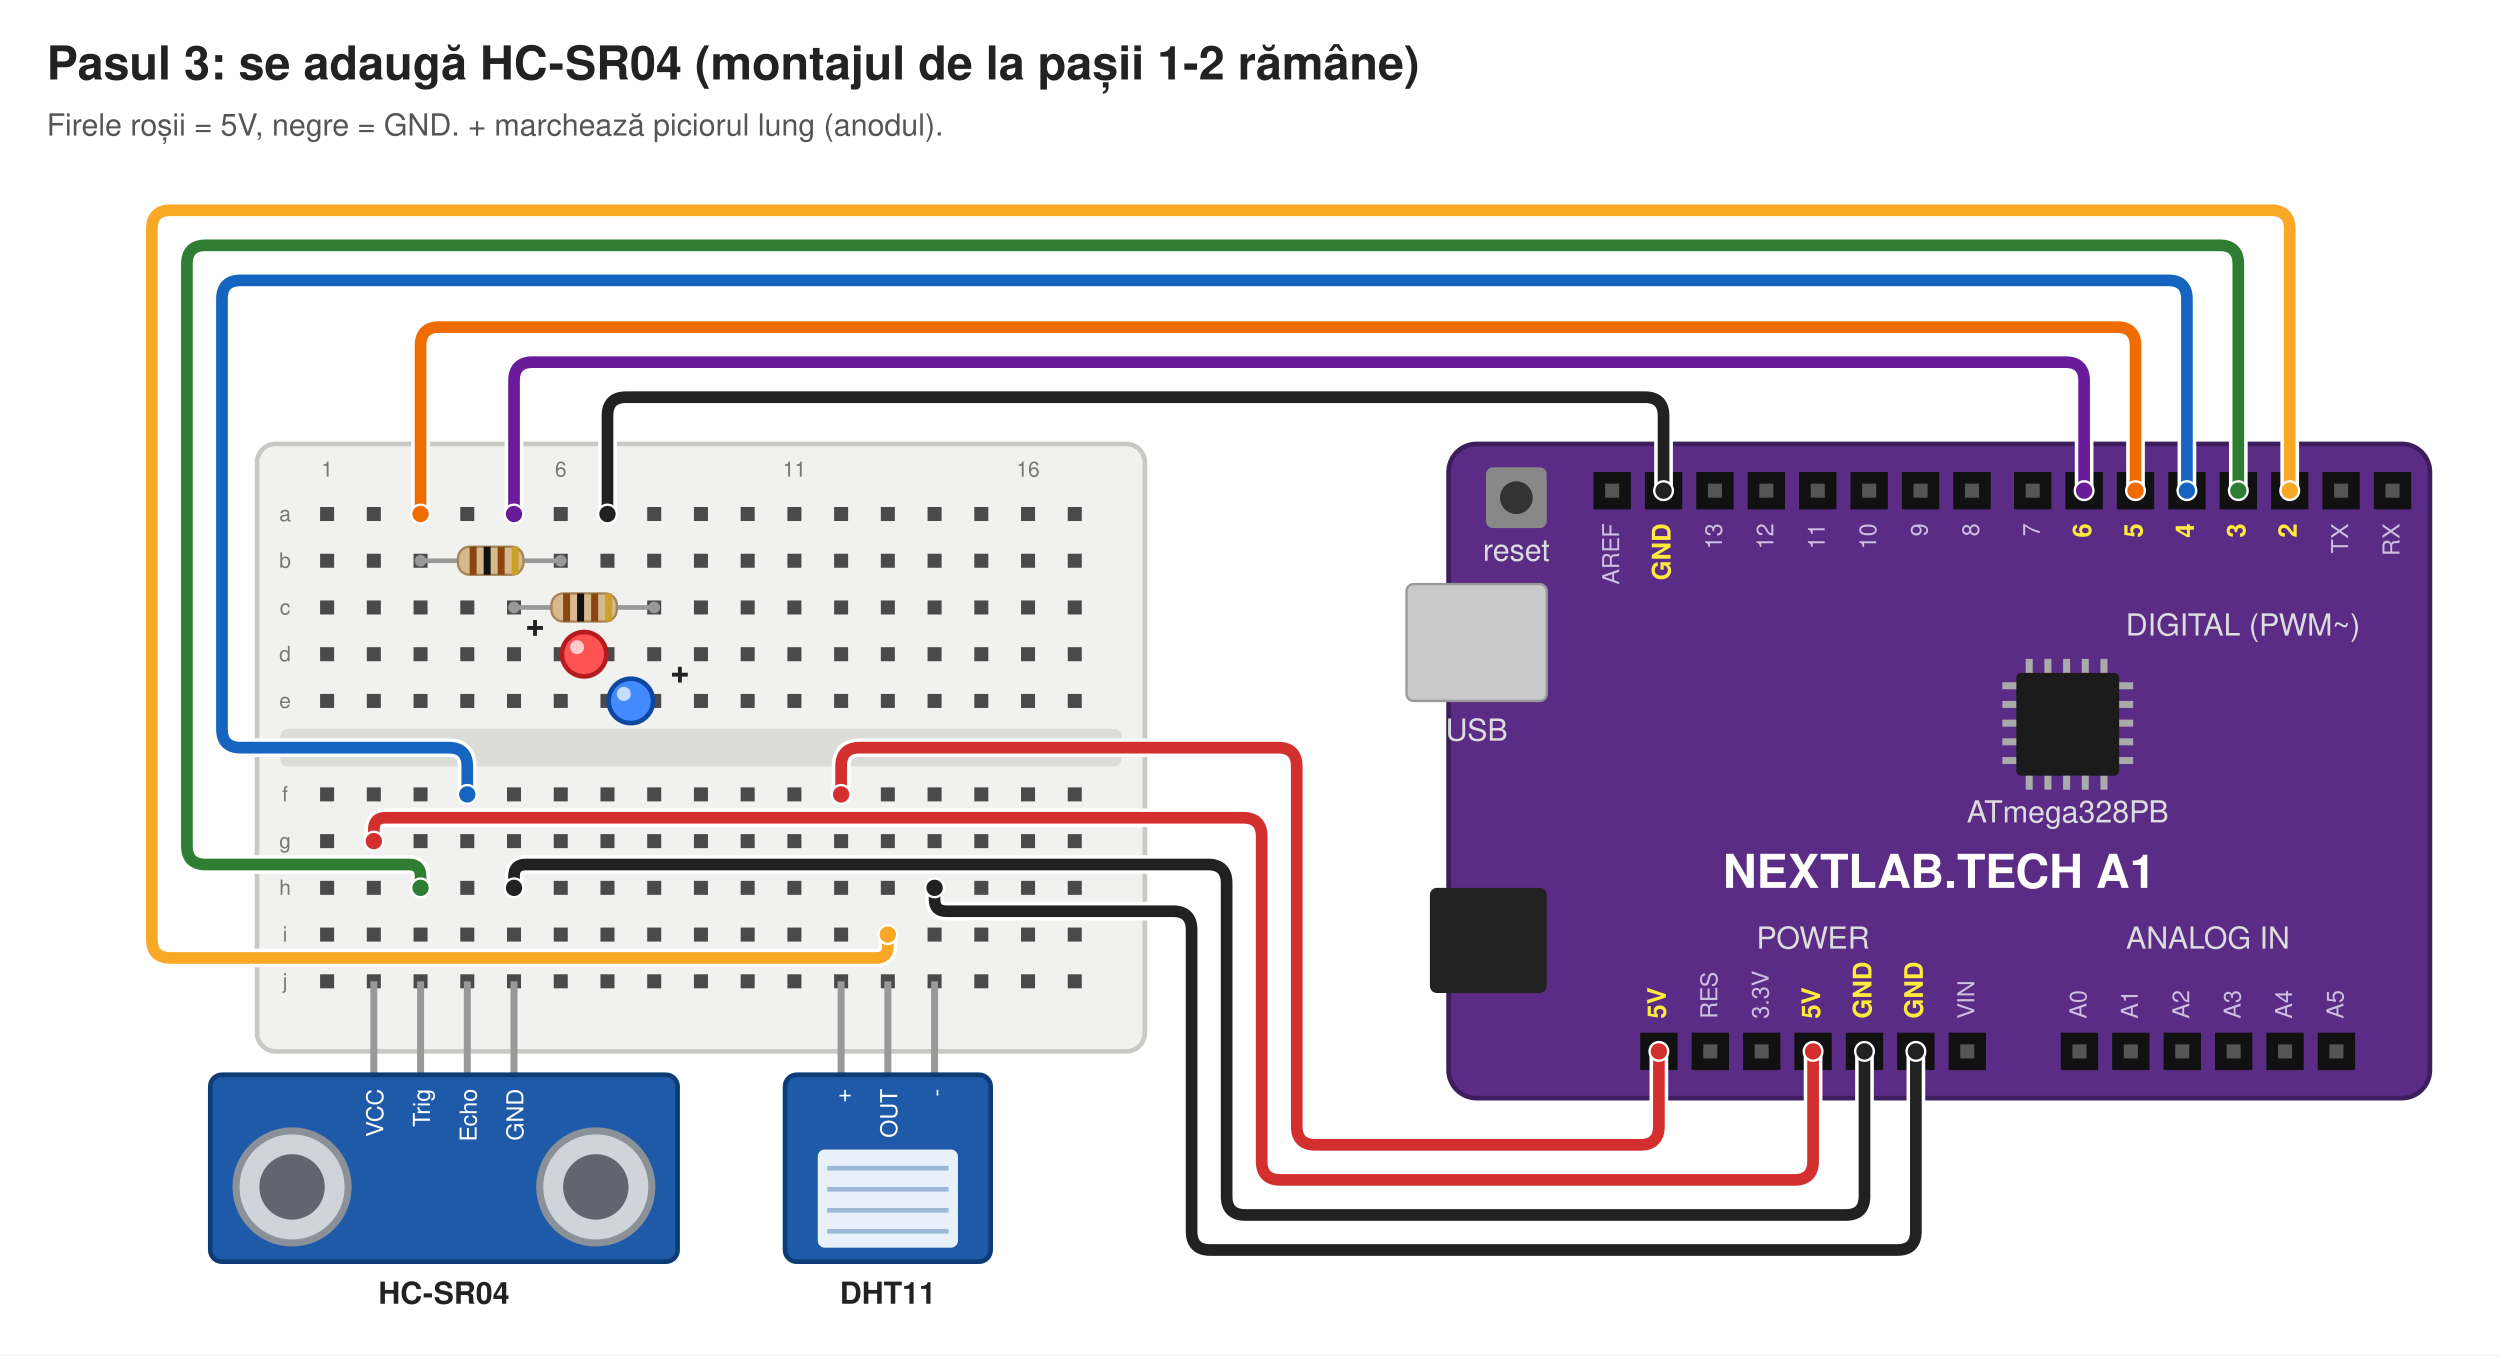
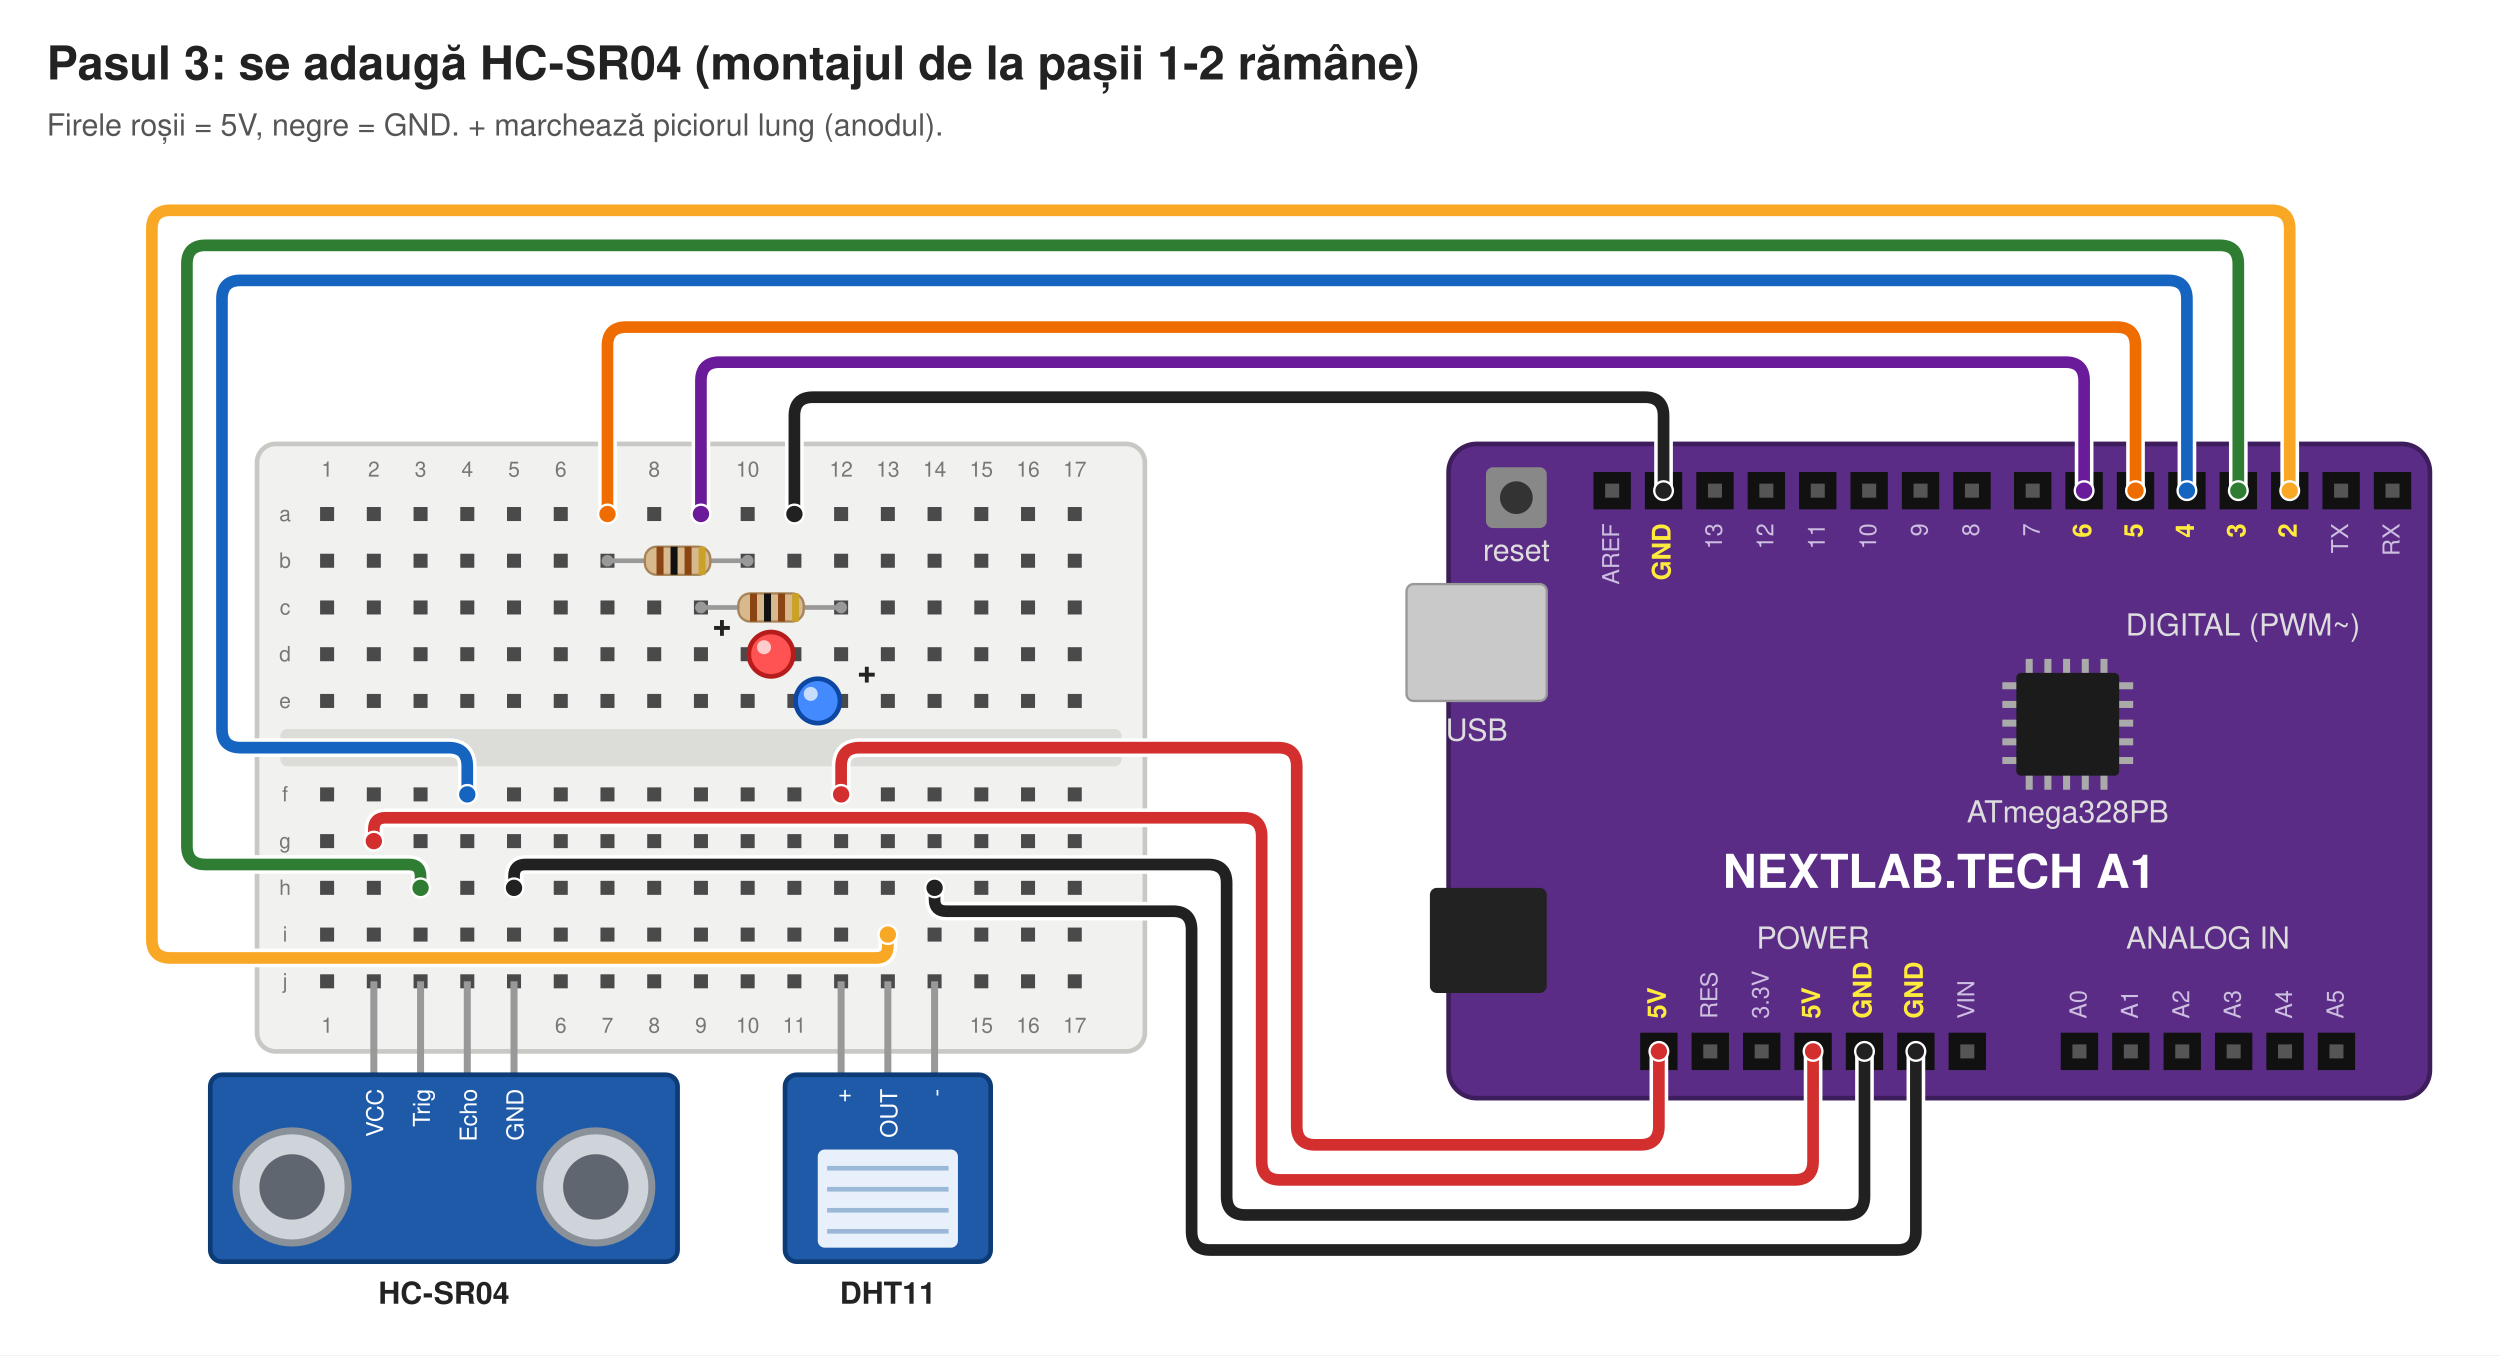
<svg xmlns="http://www.w3.org/2000/svg" viewBox="0 0 1070 580" width="1070" height="580" font-family="Segoe UI, Helvetica, Arial, sans-serif">
  <style>.title{font-size:20px;font-weight:700}.sm{font-size:13px}.xs{font-size:9px;fill:#777}.w{fill:#fff;font-size:10px}
.b{font-weight:700;fill:#222}.plus{font-size:14px;font-weight:700;fill:#222}
.pin{font-size:10px;fill:#cdbfe0}.on{fill:#ffeb3b;font-weight:700;font-size:11px}</style>
  <rect width="1070" height="580" fill="#ffffff" />
  <text x="20" y="34" class="title" fill="#222">Pasul 3: se adaugă HC-SR04 (montajul de la pașii 1-2 rămâne)</text>
  <text x="20" y="58" class="sm" fill="#555">Firele roșii = 5V, negre = GND. + marchează piciorul lung (anodul).</text>
  <rect x="620" y="190" width="420" height="280" rx="12" fill="#5b2c86" stroke="#3d1d5c" stroke-width="2" />
  <rect x="602" y="250" width="60" height="50" rx="3" fill="#c9c9c9" stroke="#999" />
  <text x="632" y="317" class="sm" fill="#ddd" text-anchor="middle">USB</text>
  <rect x="612" y="380" width="50" height="45" rx="3" fill="#222" />
  <rect x="636" y="200" width="26" height="26" rx="3" fill="#888" />
  <circle cx="649" cy="213" r="7" fill="#333" />
  <text x="649" y="240" class="sm" fill="#ddd" text-anchor="middle">reset</text>
  <rect x="867" y="282" width="3" height="56" fill="#aaa" />
  <rect x="875" y="282" width="3" height="56" fill="#aaa" />
  <rect x="883" y="282" width="3" height="56" fill="#aaa" />
  <rect x="891" y="282" width="3" height="56" fill="#aaa" />
  <rect x="899" y="282" width="3" height="56" fill="#aaa" />
  <rect x="857" y="292" width="56" height="3" fill="#aaa" />
  <rect x="857" y="300" width="56" height="3" fill="#aaa" />
  <rect x="857" y="308" width="56" height="3" fill="#aaa" />
  <rect x="857" y="316" width="56" height="3" fill="#aaa" />
  <rect x="857" y="324" width="56" height="3" fill="#aaa" />
  <rect x="863" y="288" width="44" height="44" rx="2" fill="#1b1b1b" />
  <text x="885" y="352" class="sm" fill="#ddd" text-anchor="middle">ATmega328PB</text>
  <text x="830" y="380" class="title" fill="#fff" text-anchor="middle">NEXTLAB.TECH A1</text>
  <text x="960" y="272" class="sm" fill="#ddd" text-anchor="middle">DIGITAL (PWM~)</text>
  <text x="776" y="406" class="sm" fill="#ddd" text-anchor="middle">POWER</text>
  <text x="945" y="406" class="sm" fill="#ddd" text-anchor="middle">ANALOG IN</text>
  <rect x="682" y="202" width="16" height="16" fill="#111" />
  <rect x="687" y="207" width="6" height="6" fill="#555" />
  <text x="693" y="224" transform="rotate(-90 693 224)" text-anchor="end" class="pin">AREF</text>
  <rect x="704" y="202" width="16" height="16" fill="#111" />
  <rect x="709" y="207" width="6" height="6" fill="#555" />
  <text x="715" y="224" transform="rotate(-90 715 224)" text-anchor="end" class="pin on">GND</text>
  <rect x="726" y="202" width="16" height="16" fill="#111" />
  <rect x="731" y="207" width="6" height="6" fill="#555" />
  <text x="737" y="224" transform="rotate(-90 737 224)" text-anchor="end" class="pin">13</text>
  <rect x="748" y="202" width="16" height="16" fill="#111" />
  <rect x="753" y="207" width="6" height="6" fill="#555" />
  <text x="759" y="224" transform="rotate(-90 759 224)" text-anchor="end" class="pin">12</text>
  <rect x="770" y="202" width="16" height="16" fill="#111" />
  <rect x="775" y="207" width="6" height="6" fill="#555" />
  <text x="781" y="224" transform="rotate(-90 781 224)" text-anchor="end" class="pin">11</text>
  <rect x="792" y="202" width="16" height="16" fill="#111" />
  <rect x="797" y="207" width="6" height="6" fill="#555" />
  <text x="803" y="224" transform="rotate(-90 803 224)" text-anchor="end" class="pin">10</text>
  <rect x="814" y="202" width="16" height="16" fill="#111" />
  <rect x="819" y="207" width="6" height="6" fill="#555" />
  <text x="825" y="224" transform="rotate(-90 825 224)" text-anchor="end" class="pin">9</text>
  <rect x="836" y="202" width="16" height="16" fill="#111" />
  <rect x="841" y="207" width="6" height="6" fill="#555" />
  <text x="847" y="224" transform="rotate(-90 847 224)" text-anchor="end" class="pin">8</text>
  <rect x="862" y="202" width="16" height="16" fill="#111" />
  <rect x="867" y="207" width="6" height="6" fill="#555" />
  <text x="873" y="224" transform="rotate(-90 873 224)" text-anchor="end" class="pin">7</text>
  <rect x="884" y="202" width="16" height="16" fill="#111" />
  <rect x="889" y="207" width="6" height="6" fill="#555" />
  <text x="895" y="224" transform="rotate(-90 895 224)" text-anchor="end" class="pin on">6</text>
  <rect x="906" y="202" width="16" height="16" fill="#111" />
  <rect x="911" y="207" width="6" height="6" fill="#555" />
  <text x="917" y="224" transform="rotate(-90 917 224)" text-anchor="end" class="pin on">5</text>
  <rect x="928" y="202" width="16" height="16" fill="#111" />
  <rect x="933" y="207" width="6" height="6" fill="#555" />
  <text x="939" y="224" transform="rotate(-90 939 224)" text-anchor="end" class="pin on">4</text>
  <rect x="950" y="202" width="16" height="16" fill="#111" />
  <rect x="955" y="207" width="6" height="6" fill="#555" />
  <text x="961" y="224" transform="rotate(-90 961 224)" text-anchor="end" class="pin on">3</text>
  <rect x="972" y="202" width="16" height="16" fill="#111" />
  <rect x="977" y="207" width="6" height="6" fill="#555" />
  <text x="983" y="224" transform="rotate(-90 983 224)" text-anchor="end" class="pin on">2</text>
  <rect x="994" y="202" width="16" height="16" fill="#111" />
  <rect x="999" y="207" width="6" height="6" fill="#555" />
  <text x="1005" y="224" transform="rotate(-90 1005 224)" text-anchor="end" class="pin">TX</text>
  <rect x="1016" y="202" width="16" height="16" fill="#111" />
  <rect x="1021" y="207" width="6" height="6" fill="#555" />
  <text x="1027" y="224" transform="rotate(-90 1027 224)" text-anchor="end" class="pin">RX</text>
  <rect x="702" y="442" width="16" height="16" fill="#111" />
  <rect x="707" y="447" width="6" height="6" fill="#555" />
  <text x="713" y="436" transform="rotate(-90 713 436)" text-anchor="start" class="pin on">5V</text>
  <rect x="724" y="442" width="16" height="16" fill="#111" />
  <rect x="729" y="447" width="6" height="6" fill="#555" />
  <text x="735" y="436" transform="rotate(-90 735 436)" text-anchor="start" class="pin">RES</text>
  <rect x="746" y="442" width="16" height="16" fill="#111" />
  <rect x="751" y="447" width="6" height="6" fill="#555" />
  <text x="757" y="436" transform="rotate(-90 757 436)" text-anchor="start" class="pin">3.3V</text>
  <rect x="768" y="442" width="16" height="16" fill="#111" />
  <rect x="773" y="447" width="6" height="6" fill="#555" />
  <text x="779" y="436" transform="rotate(-90 779 436)" text-anchor="start" class="pin on">5V</text>
  <rect x="790" y="442" width="16" height="16" fill="#111" />
  <rect x="795" y="447" width="6" height="6" fill="#555" />
  <text x="801" y="436" transform="rotate(-90 801 436)" text-anchor="start" class="pin on">GND</text>
  <rect x="812" y="442" width="16" height="16" fill="#111" />
  <rect x="817" y="447" width="6" height="6" fill="#555" />
  <text x="823" y="436" transform="rotate(-90 823 436)" text-anchor="start" class="pin on">GND</text>
  <rect x="834" y="442" width="16" height="16" fill="#111" />
  <rect x="839" y="447" width="6" height="6" fill="#555" />
  <text x="845" y="436" transform="rotate(-90 845 436)" text-anchor="start" class="pin">VIN</text>
  <rect x="882" y="442" width="16" height="16" fill="#111" />
  <rect x="887" y="447" width="6" height="6" fill="#555" />
  <text x="893" y="436" transform="rotate(-90 893 436)" text-anchor="start" class="pin">A0</text>
  <rect x="904" y="442" width="16" height="16" fill="#111" />
  <rect x="909" y="447" width="6" height="6" fill="#555" />
  <text x="915" y="436" transform="rotate(-90 915 436)" text-anchor="start" class="pin">A1</text>
  <rect x="926" y="442" width="16" height="16" fill="#111" />
  <rect x="931" y="447" width="6" height="6" fill="#555" />
  <text x="937" y="436" transform="rotate(-90 937 436)" text-anchor="start" class="pin">A2</text>
  <rect x="948" y="442" width="16" height="16" fill="#111" />
  <rect x="953" y="447" width="6" height="6" fill="#555" />
  <text x="959" y="436" transform="rotate(-90 959 436)" text-anchor="start" class="pin">A3</text>
  <rect x="970" y="442" width="16" height="16" fill="#111" />
  <rect x="975" y="447" width="6" height="6" fill="#555" />
  <text x="981" y="436" transform="rotate(-90 981 436)" text-anchor="start" class="pin">A4</text>
  <rect x="992" y="442" width="16" height="16" fill="#111" />
  <rect x="997" y="447" width="6" height="6" fill="#555" />
  <text x="1003" y="436" transform="rotate(-90 1003 436)" text-anchor="start" class="pin">A5</text>
  <rect x="110" y="190" width="380" height="260" rx="8" fill="#f1f1ef" stroke="#c8c8c4" stroke-width="2" />
  <rect x="120" y="312" width="360" height="16" rx="3" fill="#dcdcd8" />
  <rect x="137" y="217" width="6" height="6" fill="#4a4a4a" />
  <rect x="137" y="237" width="6" height="6" fill="#4a4a4a" />
  <rect x="137" y="257" width="6" height="6" fill="#4a4a4a" />
  <rect x="137" y="277" width="6" height="6" fill="#4a4a4a" />
  <rect x="137" y="297" width="6" height="6" fill="#4a4a4a" />
  <rect x="137" y="337" width="6" height="6" fill="#4a4a4a" />
  <rect x="137" y="357" width="6" height="6" fill="#4a4a4a" />
  <rect x="137" y="377" width="6" height="6" fill="#4a4a4a" />
  <rect x="137" y="397" width="6" height="6" fill="#4a4a4a" />
  <rect x="137" y="417" width="6" height="6" fill="#4a4a4a" />
  <text x="140" y="204" class="xs" text-anchor="middle">1</text>
+   <text x="140" y="442" class="xs" text-anchor="middle">1</text>
  <rect x="157" y="217" width="6" height="6" fill="#4a4a4a" />
  <rect x="157" y="237" width="6" height="6" fill="#4a4a4a" />
  <rect x="157" y="257" width="6" height="6" fill="#4a4a4a" />
  <rect x="157" y="277" width="6" height="6" fill="#4a4a4a" />
  <rect x="157" y="297" width="6" height="6" fill="#4a4a4a" />
  <rect x="157" y="337" width="6" height="6" fill="#4a4a4a" />
  <rect x="157" y="357" width="6" height="6" fill="#4a4a4a" />
  <rect x="157" y="377" width="6" height="6" fill="#4a4a4a" />
  <rect x="157" y="397" width="6" height="6" fill="#4a4a4a" />
  <rect x="157" y="417" width="6" height="6" fill="#4a4a4a" />
+   <text x="160" y="204" class="xs" text-anchor="middle">2</text>
  <rect x="177" y="217" width="6" height="6" fill="#4a4a4a" />
  <rect x="177" y="237" width="6" height="6" fill="#4a4a4a" />
  <rect x="177" y="257" width="6" height="6" fill="#4a4a4a" />
  <rect x="177" y="277" width="6" height="6" fill="#4a4a4a" />
  <rect x="177" y="297" width="6" height="6" fill="#4a4a4a" />
  <rect x="177" y="337" width="6" height="6" fill="#4a4a4a" />
  <rect x="177" y="357" width="6" height="6" fill="#4a4a4a" />
  <rect x="177" y="377" width="6" height="6" fill="#4a4a4a" />
  <rect x="177" y="397" width="6" height="6" fill="#4a4a4a" />
  <rect x="177" y="417" width="6" height="6" fill="#4a4a4a" />
+   <text x="180" y="204" class="xs" text-anchor="middle">3</text>
  <rect x="197" y="217" width="6" height="6" fill="#4a4a4a" />
  <rect x="197" y="237" width="6" height="6" fill="#4a4a4a" />
  <rect x="197" y="257" width="6" height="6" fill="#4a4a4a" />
  <rect x="197" y="277" width="6" height="6" fill="#4a4a4a" />
  <rect x="197" y="297" width="6" height="6" fill="#4a4a4a" />
  <rect x="197" y="337" width="6" height="6" fill="#4a4a4a" />
  <rect x="197" y="357" width="6" height="6" fill="#4a4a4a" />
  <rect x="197" y="377" width="6" height="6" fill="#4a4a4a" />
  <rect x="197" y="397" width="6" height="6" fill="#4a4a4a" />
  <rect x="197" y="417" width="6" height="6" fill="#4a4a4a" />
+   <text x="200" y="204" class="xs" text-anchor="middle">4</text>
  <rect x="217" y="217" width="6" height="6" fill="#4a4a4a" />
  <rect x="217" y="237" width="6" height="6" fill="#4a4a4a" />
  <rect x="217" y="257" width="6" height="6" fill="#4a4a4a" />
  <rect x="217" y="277" width="6" height="6" fill="#4a4a4a" />
  <rect x="217" y="297" width="6" height="6" fill="#4a4a4a" />
  <rect x="217" y="337" width="6" height="6" fill="#4a4a4a" />
  <rect x="217" y="357" width="6" height="6" fill="#4a4a4a" />
  <rect x="217" y="377" width="6" height="6" fill="#4a4a4a" />
  <rect x="217" y="397" width="6" height="6" fill="#4a4a4a" />
  <rect x="217" y="417" width="6" height="6" fill="#4a4a4a" />
+   <text x="220" y="204" class="xs" text-anchor="middle">5</text>
  <rect x="237" y="217" width="6" height="6" fill="#4a4a4a" />
  <rect x="237" y="237" width="6" height="6" fill="#4a4a4a" />
  <rect x="237" y="257" width="6" height="6" fill="#4a4a4a" />
  <rect x="237" y="277" width="6" height="6" fill="#4a4a4a" />
  <rect x="237" y="297" width="6" height="6" fill="#4a4a4a" />
  <rect x="237" y="337" width="6" height="6" fill="#4a4a4a" />
  <rect x="237" y="357" width="6" height="6" fill="#4a4a4a" />
  <rect x="237" y="377" width="6" height="6" fill="#4a4a4a" />
  <rect x="237" y="397" width="6" height="6" fill="#4a4a4a" />
  <rect x="237" y="417" width="6" height="6" fill="#4a4a4a" />
  <text x="240" y="204" class="xs" text-anchor="middle">6</text>
+   <text x="240" y="442" class="xs" text-anchor="middle">6</text>
  <rect x="257" y="217" width="6" height="6" fill="#4a4a4a" />
  <rect x="257" y="237" width="6" height="6" fill="#4a4a4a" />
  <rect x="257" y="257" width="6" height="6" fill="#4a4a4a" />
  <rect x="257" y="277" width="6" height="6" fill="#4a4a4a" />
  <rect x="257" y="297" width="6" height="6" fill="#4a4a4a" />
  <rect x="257" y="337" width="6" height="6" fill="#4a4a4a" />
  <rect x="257" y="357" width="6" height="6" fill="#4a4a4a" />
  <rect x="257" y="377" width="6" height="6" fill="#4a4a4a" />
  <rect x="257" y="397" width="6" height="6" fill="#4a4a4a" />
  <rect x="257" y="417" width="6" height="6" fill="#4a4a4a" />
+   <text x="260" y="442" class="xs" text-anchor="middle">7</text>
  <rect x="277" y="217" width="6" height="6" fill="#4a4a4a" />
  <rect x="277" y="237" width="6" height="6" fill="#4a4a4a" />
  <rect x="277" y="257" width="6" height="6" fill="#4a4a4a" />
  <rect x="277" y="277" width="6" height="6" fill="#4a4a4a" />
  <rect x="277" y="297" width="6" height="6" fill="#4a4a4a" />
  <rect x="277" y="337" width="6" height="6" fill="#4a4a4a" />
  <rect x="277" y="357" width="6" height="6" fill="#4a4a4a" />
  <rect x="277" y="377" width="6" height="6" fill="#4a4a4a" />
  <rect x="277" y="397" width="6" height="6" fill="#4a4a4a" />
  <rect x="277" y="417" width="6" height="6" fill="#4a4a4a" />
+   <text x="280" y="204" class="xs" text-anchor="middle">8</text>
+   <text x="280" y="442" class="xs" text-anchor="middle">8</text>
  <rect x="297" y="217" width="6" height="6" fill="#4a4a4a" />
  <rect x="297" y="237" width="6" height="6" fill="#4a4a4a" />
  <rect x="297" y="257" width="6" height="6" fill="#4a4a4a" />
  <rect x="297" y="277" width="6" height="6" fill="#4a4a4a" />
  <rect x="297" y="297" width="6" height="6" fill="#4a4a4a" />
  <rect x="297" y="337" width="6" height="6" fill="#4a4a4a" />
  <rect x="297" y="357" width="6" height="6" fill="#4a4a4a" />
  <rect x="297" y="377" width="6" height="6" fill="#4a4a4a" />
  <rect x="297" y="397" width="6" height="6" fill="#4a4a4a" />
  <rect x="297" y="417" width="6" height="6" fill="#4a4a4a" />
+   <text x="300" y="442" class="xs" text-anchor="middle">9</text>
  <rect x="317" y="217" width="6" height="6" fill="#4a4a4a" />
  <rect x="317" y="237" width="6" height="6" fill="#4a4a4a" />
  <rect x="317" y="257" width="6" height="6" fill="#4a4a4a" />
  <rect x="317" y="277" width="6" height="6" fill="#4a4a4a" />
  <rect x="317" y="297" width="6" height="6" fill="#4a4a4a" />
  <rect x="317" y="337" width="6" height="6" fill="#4a4a4a" />
  <rect x="317" y="357" width="6" height="6" fill="#4a4a4a" />
  <rect x="317" y="377" width="6" height="6" fill="#4a4a4a" />
  <rect x="317" y="397" width="6" height="6" fill="#4a4a4a" />
  <rect x="317" y="417" width="6" height="6" fill="#4a4a4a" />
+   <text x="320" y="204" class="xs" text-anchor="middle">10</text>
+   <text x="320" y="442" class="xs" text-anchor="middle">10</text>
  <rect x="337" y="217" width="6" height="6" fill="#4a4a4a" />
  <rect x="337" y="237" width="6" height="6" fill="#4a4a4a" />
  <rect x="337" y="257" width="6" height="6" fill="#4a4a4a" />
  <rect x="337" y="277" width="6" height="6" fill="#4a4a4a" />
  <rect x="337" y="297" width="6" height="6" fill="#4a4a4a" />
  <rect x="337" y="337" width="6" height="6" fill="#4a4a4a" />
  <rect x="337" y="357" width="6" height="6" fill="#4a4a4a" />
  <rect x="337" y="377" width="6" height="6" fill="#4a4a4a" />
  <rect x="337" y="397" width="6" height="6" fill="#4a4a4a" />
  <rect x="337" y="417" width="6" height="6" fill="#4a4a4a" />
-   <text x="340" y="204" class="xs" text-anchor="middle">11</text>
+   <text x="340" y="442" class="xs" text-anchor="middle">11</text>
  <rect x="357" y="217" width="6" height="6" fill="#4a4a4a" />
  <rect x="357" y="237" width="6" height="6" fill="#4a4a4a" />
  <rect x="357" y="257" width="6" height="6" fill="#4a4a4a" />
  <rect x="357" y="277" width="6" height="6" fill="#4a4a4a" />
  <rect x="357" y="297" width="6" height="6" fill="#4a4a4a" />
  <rect x="357" y="337" width="6" height="6" fill="#4a4a4a" />
  <rect x="357" y="357" width="6" height="6" fill="#4a4a4a" />
  <rect x="357" y="377" width="6" height="6" fill="#4a4a4a" />
  <rect x="357" y="397" width="6" height="6" fill="#4a4a4a" />
  <rect x="357" y="417" width="6" height="6" fill="#4a4a4a" />
+   <text x="360" y="204" class="xs" text-anchor="middle">12</text>
  <rect x="377" y="217" width="6" height="6" fill="#4a4a4a" />
  <rect x="377" y="237" width="6" height="6" fill="#4a4a4a" />
  <rect x="377" y="257" width="6" height="6" fill="#4a4a4a" />
  <rect x="377" y="277" width="6" height="6" fill="#4a4a4a" />
  <rect x="377" y="297" width="6" height="6" fill="#4a4a4a" />
  <rect x="377" y="337" width="6" height="6" fill="#4a4a4a" />
  <rect x="377" y="357" width="6" height="6" fill="#4a4a4a" />
  <rect x="377" y="377" width="6" height="6" fill="#4a4a4a" />
  <rect x="377" y="397" width="6" height="6" fill="#4a4a4a" />
  <rect x="377" y="417" width="6" height="6" fill="#4a4a4a" />
+   <text x="380" y="204" class="xs" text-anchor="middle">13</text>
  <rect x="397" y="217" width="6" height="6" fill="#4a4a4a" />
  <rect x="397" y="237" width="6" height="6" fill="#4a4a4a" />
  <rect x="397" y="257" width="6" height="6" fill="#4a4a4a" />
  <rect x="397" y="277" width="6" height="6" fill="#4a4a4a" />
  <rect x="397" y="297" width="6" height="6" fill="#4a4a4a" />
  <rect x="397" y="337" width="6" height="6" fill="#4a4a4a" />
  <rect x="397" y="357" width="6" height="6" fill="#4a4a4a" />
  <rect x="397" y="377" width="6" height="6" fill="#4a4a4a" />
  <rect x="397" y="397" width="6" height="6" fill="#4a4a4a" />
  <rect x="397" y="417" width="6" height="6" fill="#4a4a4a" />
+   <text x="400" y="204" class="xs" text-anchor="middle">14</text>
  <rect x="417" y="217" width="6" height="6" fill="#4a4a4a" />
  <rect x="417" y="237" width="6" height="6" fill="#4a4a4a" />
  <rect x="417" y="257" width="6" height="6" fill="#4a4a4a" />
  <rect x="417" y="277" width="6" height="6" fill="#4a4a4a" />
  <rect x="417" y="297" width="6" height="6" fill="#4a4a4a" />
  <rect x="417" y="337" width="6" height="6" fill="#4a4a4a" />
  <rect x="417" y="357" width="6" height="6" fill="#4a4a4a" />
  <rect x="417" y="377" width="6" height="6" fill="#4a4a4a" />
  <rect x="417" y="397" width="6" height="6" fill="#4a4a4a" />
  <rect x="417" y="417" width="6" height="6" fill="#4a4a4a" />
+   <text x="420" y="204" class="xs" text-anchor="middle">15</text>
+   <text x="420" y="442" class="xs" text-anchor="middle">15</text>
  <rect x="437" y="217" width="6" height="6" fill="#4a4a4a" />
  <rect x="437" y="237" width="6" height="6" fill="#4a4a4a" />
  <rect x="437" y="257" width="6" height="6" fill="#4a4a4a" />
  <rect x="437" y="277" width="6" height="6" fill="#4a4a4a" />
  <rect x="437" y="297" width="6" height="6" fill="#4a4a4a" />
  <rect x="437" y="337" width="6" height="6" fill="#4a4a4a" />
  <rect x="437" y="357" width="6" height="6" fill="#4a4a4a" />
  <rect x="437" y="377" width="6" height="6" fill="#4a4a4a" />
  <rect x="437" y="397" width="6" height="6" fill="#4a4a4a" />
  <rect x="437" y="417" width="6" height="6" fill="#4a4a4a" />
  <text x="440" y="204" class="xs" text-anchor="middle">16</text>
+   <text x="440" y="442" class="xs" text-anchor="middle">16</text>
  <rect x="457" y="217" width="6" height="6" fill="#4a4a4a" />
  <rect x="457" y="237" width="6" height="6" fill="#4a4a4a" />
  <rect x="457" y="257" width="6" height="6" fill="#4a4a4a" />
  <rect x="457" y="277" width="6" height="6" fill="#4a4a4a" />
  <rect x="457" y="297" width="6" height="6" fill="#4a4a4a" />
  <rect x="457" y="337" width="6" height="6" fill="#4a4a4a" />
  <rect x="457" y="357" width="6" height="6" fill="#4a4a4a" />
  <rect x="457" y="377" width="6" height="6" fill="#4a4a4a" />
  <rect x="457" y="397" width="6" height="6" fill="#4a4a4a" />
  <rect x="457" y="417" width="6" height="6" fill="#4a4a4a" />
+   <text x="460" y="204" class="xs" text-anchor="middle">17</text>
+   <text x="460" y="442" class="xs" text-anchor="middle">17</text>
  <text x="122" y="223" class="xs" text-anchor="middle">a</text>
  <text x="122" y="243" class="xs" text-anchor="middle">b</text>
  <text x="122" y="263" class="xs" text-anchor="middle">c</text>
  <text x="122" y="283" class="xs" text-anchor="middle">d</text>
  <text x="122" y="303" class="xs" text-anchor="middle">e</text>
  <text x="122" y="343" class="xs" text-anchor="middle">f</text>
  <text x="122" y="363" class="xs" text-anchor="middle">g</text>
  <text x="122" y="383" class="xs" text-anchor="middle">h</text>
  <text x="122" y="403" class="xs" text-anchor="middle">i</text>
  <text x="122" y="423" class="xs" text-anchor="middle">j</text>
-   <line x1="180" y1="240" x2="240" y2="240" stroke="#999" stroke-width="2" />
-   <circle cx="180" cy="240" r="2.5" fill="#999" />
-   <circle cx="240" cy="240" r="2.5" fill="#999" />
-   <rect x="196.0" y="234" width="28" height="12" rx="5" fill="#d8b98e" stroke="#a68457" />
-   <rect x="201.0" y="234" width="3" height="12" fill="#8b4513" />
-   <rect x="207.0" y="234" width="3" height="12" fill="#111" />
-   <rect x="213.0" y="234" width="3" height="12" fill="#8b4513" />
-   <rect x="219.0" y="234" width="3" height="12" fill="#c9a227" />
-   <line x1="220" y1="260" x2="280" y2="260" stroke="#999" stroke-width="2" />
-   <circle cx="220" cy="260" r="2.5" fill="#999" />
-   <circle cx="280" cy="260" r="2.5" fill="#999" />
-   <rect x="236.0" y="254" width="28" height="12" rx="5" fill="#d8b98e" stroke="#a68457" />
-   <rect x="241.0" y="254" width="3" height="12" fill="#8b4513" />
-   <rect x="247.0" y="254" width="3" height="12" fill="#111" />
-   <rect x="253.0" y="254" width="3" height="12" fill="#8b4513" />
-   <rect x="259.0" y="254" width="3" height="12" fill="#c9a227" />
-   <circle cx="250.0" cy="280" r="9.5" fill="#ff5252" stroke="#b71c1c" stroke-width="2" />
-   <circle cx="247.0" cy="277" r="3" fill="#fff" opacity="0.7" />
-   <text x="229" y="272" class="plus" text-anchor="middle">+</text>
-   <circle cx="270.0" cy="300" r="9.5" fill="#448aff" stroke="#0d47a1" stroke-width="2" />
-   <circle cx="267.0" cy="297" r="3" fill="#fff" opacity="0.7" />
-   <text x="291" y="292" class="plus" text-anchor="middle">+</text>
+   <line x1="260" y1="240" x2="320" y2="240" stroke="#999" stroke-width="2" />
+   <circle cx="260" cy="240" r="2.5" fill="#999" />
+   <circle cx="320" cy="240" r="2.5" fill="#999" />
+   <rect x="276.0" y="234" width="28" height="12" rx="5" fill="#d8b98e" stroke="#a68457" />
+   <rect x="281.0" y="234" width="3" height="12" fill="#8b4513" />
+   <rect x="287.0" y="234" width="3" height="12" fill="#111" />
+   <rect x="293.0" y="234" width="3" height="12" fill="#8b4513" />
+   <rect x="299.0" y="234" width="3" height="12" fill="#c9a227" />
+   <line x1="300" y1="260" x2="360" y2="260" stroke="#999" stroke-width="2" />
+   <circle cx="300" cy="260" r="2.5" fill="#999" />
+   <circle cx="360" cy="260" r="2.5" fill="#999" />
+   <rect x="316.0" y="254" width="28" height="12" rx="5" fill="#d8b98e" stroke="#a68457" />
+   <rect x="321.0" y="254" width="3" height="12" fill="#8b4513" />
+   <rect x="327.0" y="254" width="3" height="12" fill="#111" />
+   <rect x="333.0" y="254" width="3" height="12" fill="#8b4513" />
+   <rect x="339.0" y="254" width="3" height="12" fill="#c9a227" />
+   <circle cx="330.0" cy="280" r="9.5" fill="#ff5252" stroke="#b71c1c" stroke-width="2" />
+   <circle cx="327.0" cy="277" r="3" fill="#fff" opacity="0.7" />
+   <text x="309" y="272" class="plus" text-anchor="middle">+</text>
+   <circle cx="350.0" cy="300" r="9.5" fill="#448aff" stroke="#0d47a1" stroke-width="2" />
+   <circle cx="347.0" cy="297" r="3" fill="#fff" opacity="0.7" />
+   <text x="371" y="292" class="plus" text-anchor="middle">+</text>
  <line x1="360" y1="420" x2="360" y2="460" stroke="#999" stroke-width="3" />
  <line x1="380" y1="420" x2="380" y2="460" stroke="#999" stroke-width="3" />
  <line x1="400" y1="420" x2="400" y2="460" stroke="#999" stroke-width="3" />
  <rect x="336" y="460" width="88" height="80" rx="5" fill="#1e5aa8" stroke="#0d3b75" stroke-width="2" />
  <text x="364" y="466" transform="rotate(-90 364 466)" class="xs w" text-anchor="end">+</text>
  <text x="384" y="466" transform="rotate(-90 384 466)" class="xs w" text-anchor="end">OUT</text>
  <text x="404" y="466" transform="rotate(-90 404 466)" class="xs w" text-anchor="end">-</text>
  <text x="380.0" y="558" class="sm b" text-anchor="middle">DHT11</text>
  <rect x="350" y="492" width="60" height="42" rx="3" fill="#e8f1fb" />
  <line x1="354" y1="500" x2="406" y2="500" stroke="#9bb8d8" stroke-width="2" />
  <line x1="354" y1="509" x2="406" y2="509" stroke="#9bb8d8" stroke-width="2" />
  <line x1="354" y1="518" x2="406" y2="518" stroke="#9bb8d8" stroke-width="2" />
  <line x1="354" y1="527" x2="406" y2="527" stroke="#9bb8d8" stroke-width="2" />
  <line x1="160" y1="420" x2="160" y2="460" stroke="#999" stroke-width="3" />
  <line x1="180" y1="420" x2="180" y2="460" stroke="#999" stroke-width="3" />
  <line x1="200" y1="420" x2="200" y2="460" stroke="#999" stroke-width="3" />
  <line x1="220" y1="420" x2="220" y2="460" stroke="#999" stroke-width="3" />
  <rect x="90.0" y="460" width="200" height="80" rx="5" fill="#1e5aa8" stroke="#0d3b75" stroke-width="2" />
  <text x="164" y="466" transform="rotate(-90 164 466)" class="xs w" text-anchor="end">VCC</text>
  <text x="184" y="466" transform="rotate(-90 184 466)" class="xs w" text-anchor="end">Trig</text>
  <text x="204" y="466" transform="rotate(-90 204 466)" class="xs w" text-anchor="end">Echo</text>
  <text x="224" y="466" transform="rotate(-90 224 466)" class="xs w" text-anchor="end">GND</text>
  <text x="190.0" y="558" class="sm b" text-anchor="middle">HC-SR04</text>
  <circle cx="125.0" cy="508" r="24" fill="#cfd4da" stroke="#8a9199" stroke-width="3" />
  <circle cx="125.0" cy="508" r="14" fill="#5f6670" />
  <circle cx="255.0" cy="508" r="24" fill="#cfd4da" stroke="#8a9199" stroke-width="3" />
  <circle cx="255.0" cy="508" r="14" fill="#5f6670" />
-   <path d="M180,220 L180,148 Q180,140 188,140 L906,140 Q914,140 914,148 L914,210" fill="none" stroke="#fff" stroke-width="8" stroke-linejoin="round" />
-   <path d="M180,220 L180,148 Q180,140 188,140 L906,140 Q914,140 914,148 L914,210" fill="none" stroke="#ef6c00" stroke-width="5" stroke-linejoin="round" stroke-linecap="round" />
-   <circle cx="180" cy="220" r="4" fill="#ef6c00" stroke="#fff" />
+   <path d="M260,220 L260,148 Q260,140 268,140 L906,140 Q914,140 914,148 L914,210" fill="none" stroke="#fff" stroke-width="8" stroke-linejoin="round" />
+   <path d="M260,220 L260,148 Q260,140 268,140 L906,140 Q914,140 914,148 L914,210" fill="none" stroke="#ef6c00" stroke-width="5" stroke-linejoin="round" stroke-linecap="round" />
+   <circle cx="260" cy="220" r="4" fill="#ef6c00" stroke="#fff" />
  <circle cx="914" cy="210" r="4" fill="#ef6c00" stroke="#fff" />
-   <path d="M220,220 L220,163 Q220,155 228,155 L884,155 Q892,155 892,163 L892,210" fill="none" stroke="#fff" stroke-width="8" stroke-linejoin="round" />
-   <path d="M220,220 L220,163 Q220,155 228,155 L884,155 Q892,155 892,163 L892,210" fill="none" stroke="#6a1b9a" stroke-width="5" stroke-linejoin="round" stroke-linecap="round" />
-   <circle cx="220" cy="220" r="4" fill="#6a1b9a" stroke="#fff" />
+   <path d="M300,220 L300,163 Q300,155 308,155 L884,155 Q892,155 892,163 L892,210" fill="none" stroke="#fff" stroke-width="8" stroke-linejoin="round" />
+   <path d="M300,220 L300,163 Q300,155 308,155 L884,155 Q892,155 892,163 L892,210" fill="none" stroke="#6a1b9a" stroke-width="5" stroke-linejoin="round" stroke-linecap="round" />
+   <circle cx="300" cy="220" r="4" fill="#6a1b9a" stroke="#fff" />
  <circle cx="892" cy="210" r="4" fill="#6a1b9a" stroke="#fff" />
-   <path d="M260,220 L260,178 Q260,170 268,170 L704,170 Q712,170 712,178 L712,210" fill="none" stroke="#fff" stroke-width="8" stroke-linejoin="round" />
-   <path d="M260,220 L260,178 Q260,170 268,170 L704,170 Q712,170 712,178 L712,210" fill="none" stroke="#212121" stroke-width="5" stroke-linejoin="round" stroke-linecap="round" />
-   <circle cx="260" cy="220" r="4" fill="#212121" stroke="#fff" />
+   <path d="M340,220 L340,178 Q340,170 348,170 L704,170 Q712,170 712,178 L712,210" fill="none" stroke="#fff" stroke-width="8" stroke-linejoin="round" />
+   <path d="M340,220 L340,178 Q340,170 348,170 L704,170 Q712,170 712,178 L712,210" fill="none" stroke="#212121" stroke-width="5" stroke-linejoin="round" stroke-linecap="round" />
+   <circle cx="340" cy="220" r="4" fill="#212121" stroke="#fff" />
  <circle cx="712" cy="210" r="4" fill="#212121" stroke="#fff" />
  <path d="M360,340 L360,328 Q360,320 368,320 L547,320 Q555,320 555,328 L555,482 Q555,490 563,490 L702,490 Q710,490 710,482 L710,450" fill="none" stroke="#fff" stroke-width="8" stroke-linejoin="round" />
  <path d="M360,340 L360,328 Q360,320 368,320 L547,320 Q555,320 555,328 L555,482 Q555,490 563,490 L702,490 Q710,490 710,482 L710,450" fill="none" stroke="#d32f2f" stroke-width="5" stroke-linejoin="round" stroke-linecap="round" />
  <circle cx="360" cy="340" r="4" fill="#d32f2f" stroke="#fff" />
  <circle cx="710" cy="450" r="4" fill="#d32f2f" stroke="#fff" />
  <path d="M380,400 L380,405 Q380,410 375,410 L73,410 Q65,410 65,402 L65,98 Q65,90 73,90 L972,90 Q980,90 980,98 L980,210" fill="none" stroke="#fff" stroke-width="8" stroke-linejoin="round" />
  <path d="M380,400 L380,405 Q380,410 375,410 L73,410 Q65,410 65,402 L65,98 Q65,90 73,90 L972,90 Q980,90 980,98 L980,210" fill="none" stroke="#f9a825" stroke-width="5" stroke-linejoin="round" stroke-linecap="round" />
  <circle cx="380" cy="400" r="4" fill="#f9a825" stroke="#fff" />
  <circle cx="980" cy="210" r="4" fill="#f9a825" stroke="#fff" />
  <path d="M400,380 L400,385 Q400,390 405,390 L502,390 Q510,390 510,398 L510,527 Q510,535 518,535 L812,535 Q820,535 820,527 L820,450" fill="none" stroke="#fff" stroke-width="8" stroke-linejoin="round" />
  <path d="M400,380 L400,385 Q400,390 405,390 L502,390 Q510,390 510,398 L510,527 Q510,535 518,535 L812,535 Q820,535 820,527 L820,450" fill="none" stroke="#212121" stroke-width="5" stroke-linejoin="round" stroke-linecap="round" />
  <circle cx="400" cy="380" r="4" fill="#212121" stroke="#fff" />
  <circle cx="820" cy="450" r="4" fill="#212121" stroke="#fff" />
  <path d="M160,360 L160,355 Q160,350 165,350 L532,350 Q540,350 540,358 L540,497 Q540,505 548,505 L768,505 Q776,505 776,497 L776,450" fill="none" stroke="#fff" stroke-width="8" stroke-linejoin="round" />
  <path d="M160,360 L160,355 Q160,350 165,350 L532,350 Q540,350 540,358 L540,497 Q540,505 548,505 L768,505 Q776,505 776,497 L776,450" fill="none" stroke="#d32f2f" stroke-width="5" stroke-linejoin="round" stroke-linecap="round" />
  <circle cx="160" cy="360" r="4" fill="#d32f2f" stroke="#fff" />
  <circle cx="776" cy="450" r="4" fill="#d32f2f" stroke="#fff" />
  <path d="M180,380 L180,375 Q180,370 175,370 L88,370 Q80,370 80,362 L80,113 Q80,105 88,105 L950,105 Q958,105 958,113 L958,210" fill="none" stroke="#fff" stroke-width="8" stroke-linejoin="round" />
  <path d="M180,380 L180,375 Q180,370 175,370 L88,370 Q80,370 80,362 L80,113 Q80,105 88,105 L950,105 Q958,105 958,113 L958,210" fill="none" stroke="#2e7d32" stroke-width="5" stroke-linejoin="round" stroke-linecap="round" />
  <circle cx="180" cy="380" r="4" fill="#2e7d32" stroke="#fff" />
  <circle cx="958" cy="210" r="4" fill="#2e7d32" stroke="#fff" />
  <path d="M200,340 L200,328 Q200,320 192,320 L103,320 Q95,320 95,312 L95,128 Q95,120 103,120 L928,120 Q936,120 936,128 L936,210" fill="none" stroke="#fff" stroke-width="8" stroke-linejoin="round" />
  <path d="M200,340 L200,328 Q200,320 192,320 L103,320 Q95,320 95,312 L95,128 Q95,120 103,120 L928,120 Q936,120 936,128 L936,210" fill="none" stroke="#1565c0" stroke-width="5" stroke-linejoin="round" stroke-linecap="round" />
  <circle cx="200" cy="340" r="4" fill="#1565c0" stroke="#fff" />
  <circle cx="936" cy="210" r="4" fill="#1565c0" stroke="#fff" />
  <path d="M220,380 L220,375 Q220,370 225,370 L517,370 Q525,370 525,378 L525,512 Q525,520 533,520 L790,520 Q798,520 798,512 L798,450" fill="none" stroke="#fff" stroke-width="8" stroke-linejoin="round" />
  <path d="M220,380 L220,375 Q220,370 225,370 L517,370 Q525,370 525,378 L525,512 Q525,520 533,520 L790,520 Q798,520 798,512 L798,450" fill="none" stroke="#212121" stroke-width="5" stroke-linejoin="round" stroke-linecap="round" />
  <circle cx="220" cy="380" r="4" fill="#212121" stroke="#fff" />
  <circle cx="798" cy="450" r="4" fill="#212121" stroke="#fff" />
</svg>
